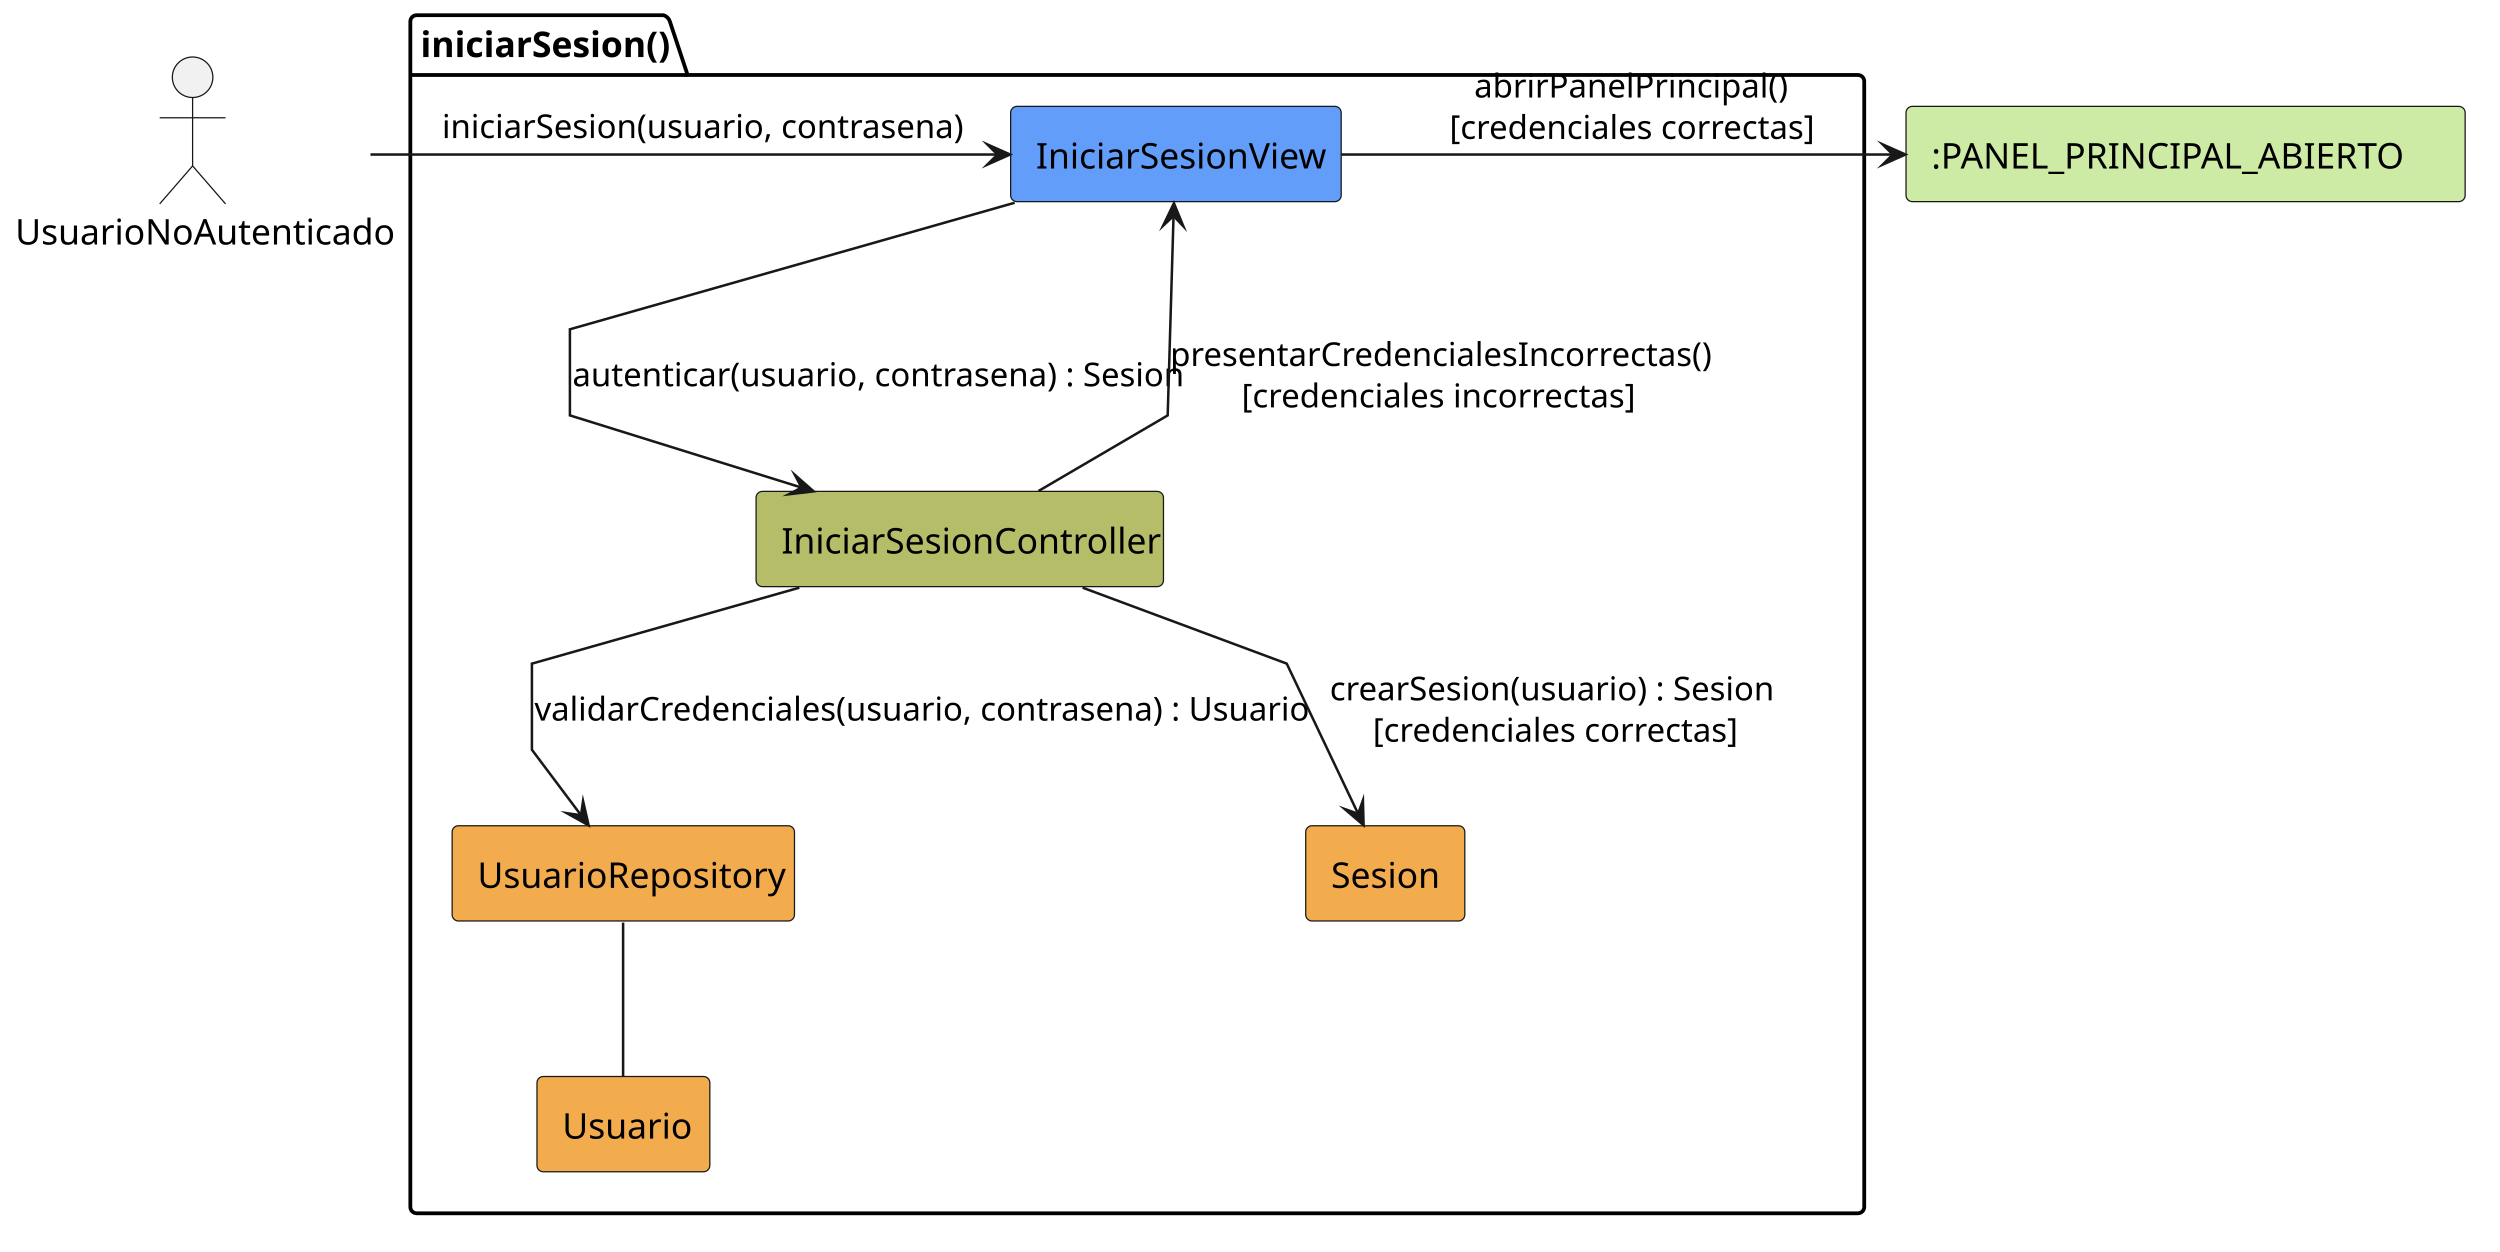
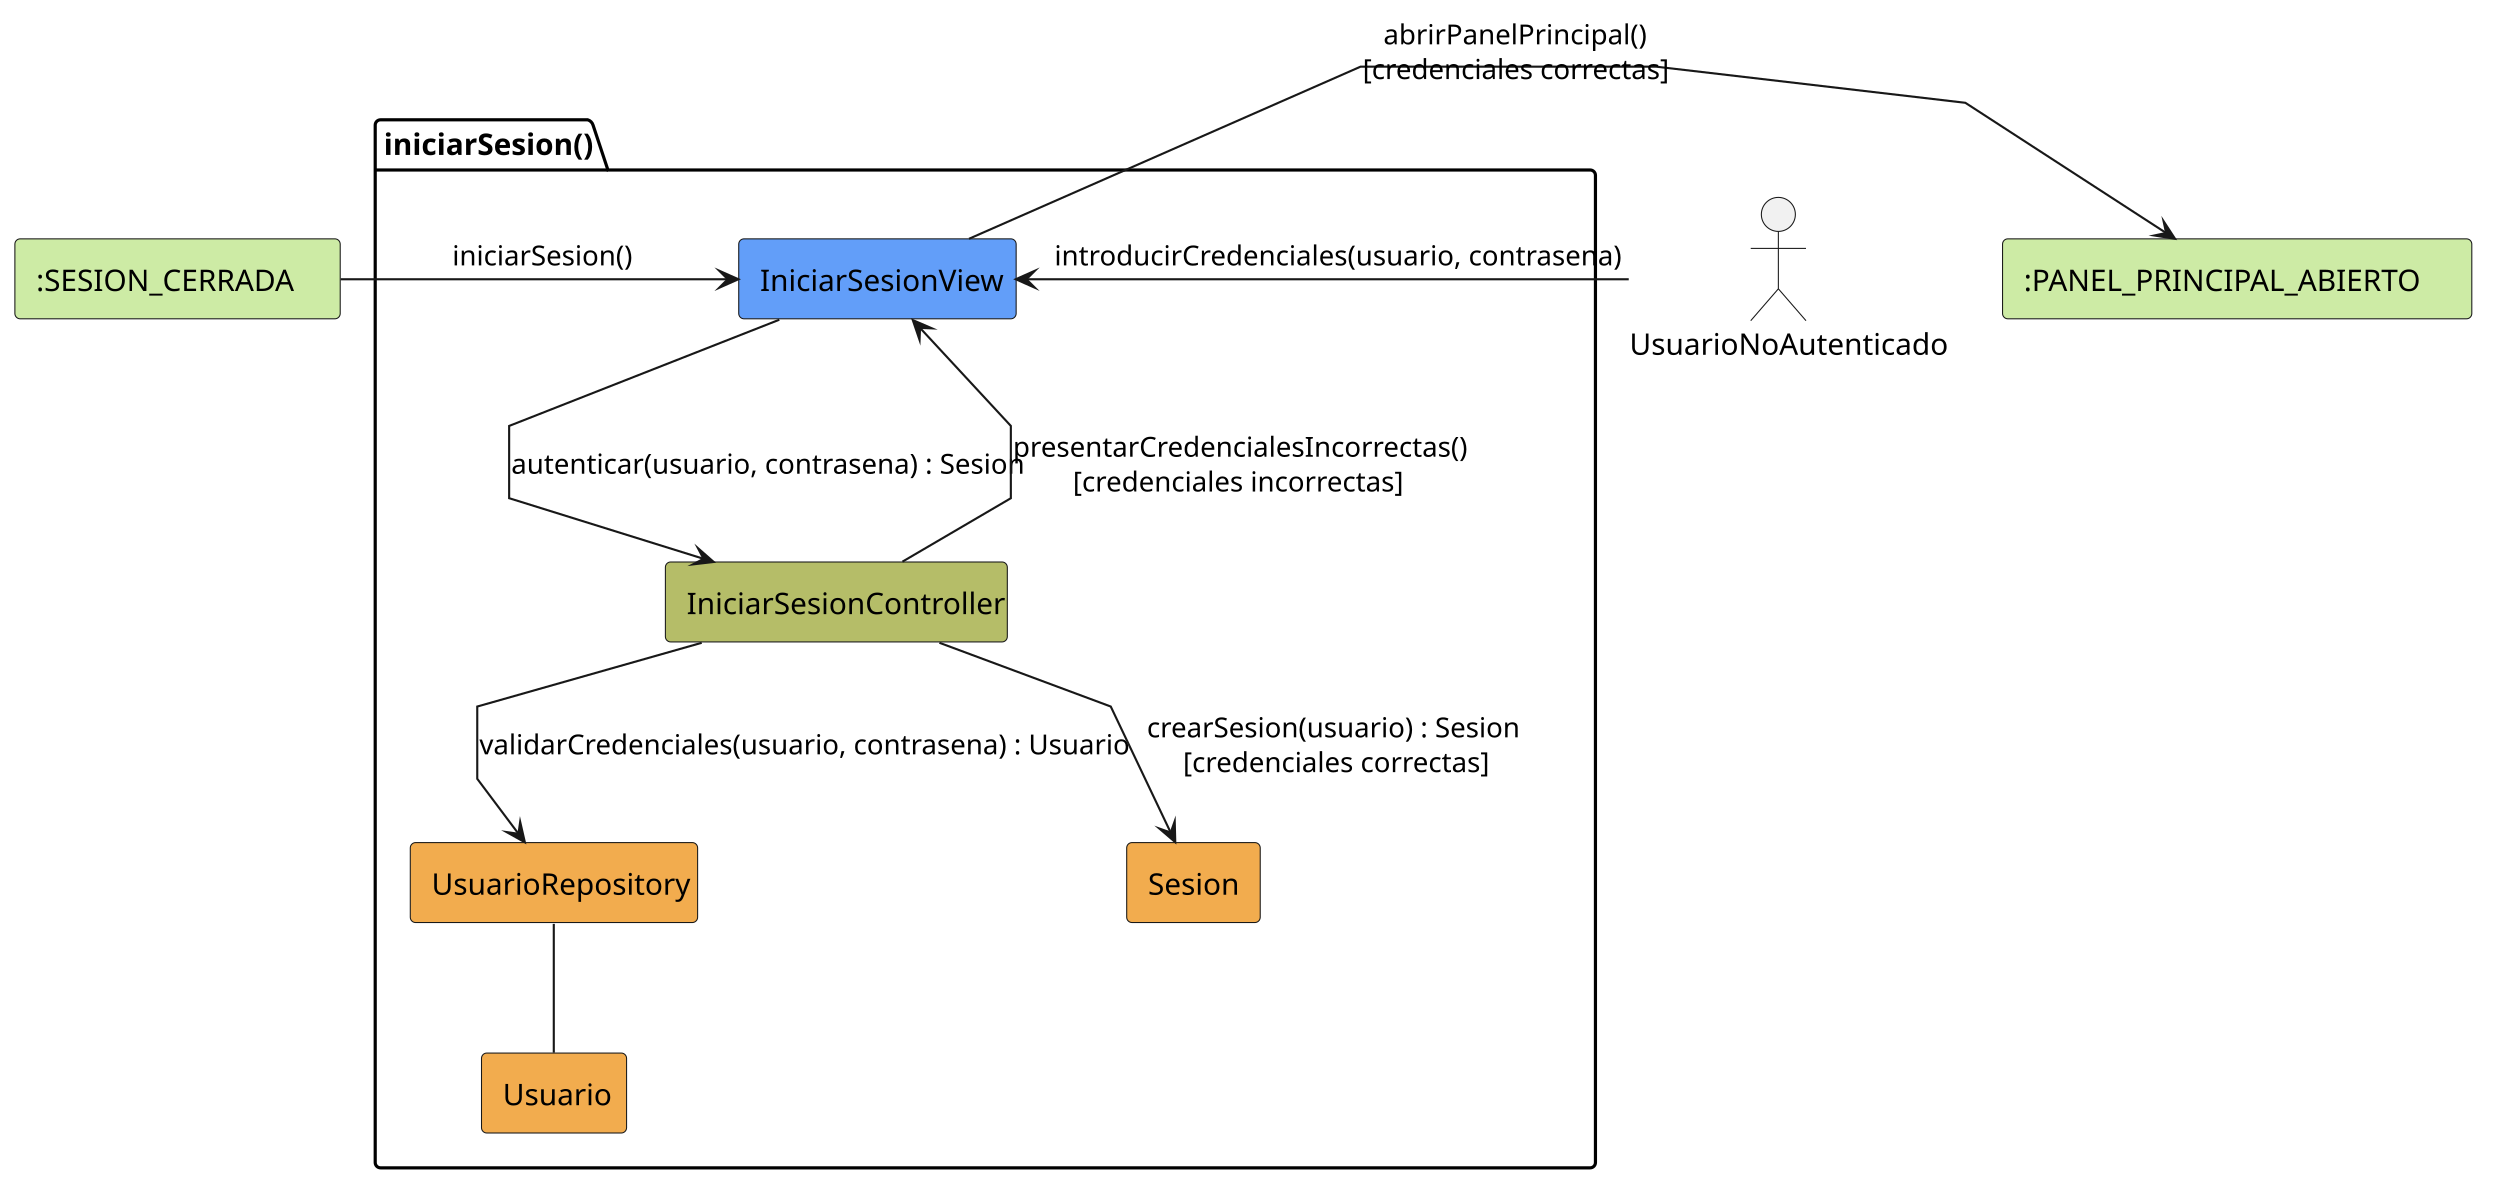
- <svg xmlns="http://www.w3.org/2000/svg" contentStyleType="text/css" data-diagram-type="DESCRIPTION" height="494px" preserveAspectRatio="none" style="width:987px;height:494px;background:#FFFFFF;" version="1.1" viewBox="0 0 987 494" width="987px" zoomAndPan="magnify">
+ <svg xmlns="http://www.w3.org/2000/svg" contentStyleType="text/css" data-diagram-type="DESCRIPTION" height="564px" preserveAspectRatio="none" style="width:1176px;height:564px;background:#FFFFFF;" version="1.1" viewBox="0 0 1176 564" width="1176px" zoomAndPan="magnify">
  <defs />
  <g>
-     <g class="cluster" data-qualified-name="iniciarSesion" data-source-line="5" id="ent0002">
-       <path d="M164.5,6 L261.969,6 A3.75,3.75 0 0 1 264.469,8.5 L271.469,29.609 L733.5,29.609 A2.5,2.5 0 0 1 736,32.109 L736,476.5 A2.5,2.5 0 0 1 733.5,479 L164.5,479 A2.5,2.5 0 0 1 162,476.5 L162,8.5 A2.5,2.5 0 0 1 164.5,6" fill="none" style="stroke:#000000;stroke-width:1.5;" />
-       <line style="stroke:#000000;stroke-width:1.5;" x1="162" x2="271.469" y1="29.609" y2="29.609" />
-       <text fill="#000000" font-family="sans-serif" font-size="14" font-weight="700" lengthAdjust="spacing" textLength="96.469" x="166" y="22.533">iniciarSesion()</text>
+     <g class="cluster" data-qualified-name="iniciarSesion" data-source-line="6" id="ent0003">
+       <path d="M179,56.356 L276.469,56.356 A3.75,3.75 0 0 1 278.969,58.856 L285.969,79.966 L748,79.966 A2.5,2.5 0 0 1 750.5,82.466 L750.5,546.856 A2.5,2.5 0 0 1 748,549.356 L179,549.356 A2.5,2.5 0 0 1 176.5,546.856 L176.5,58.856 A2.5,2.5 0 0 1 179,56.356" fill="none" style="stroke:#000000;stroke-width:1.5;" />
+       <line style="stroke:#000000;stroke-width:1.5;" x1="176.5" x2="285.969" y1="79.966" y2="79.966" />
+       <text fill="#000000" font-family="sans-serif" font-size="14" font-weight="700" lengthAdjust="spacing" textLength="96.469" x="180.5" y="72.89">iniciarSesion()</text>
    </g>
-     <g class="entity" data-qualified-name="iniciarSesion.IniciarSesionView" data-source-line="6" id="ent0003">
-       <rect fill="#629EF9" height="37.609" rx="2.5" ry="2.5" style="stroke:#181818;stroke-width:0.5;" width="130.496" x="399" y="42" />
-       <text fill="#000000" font-family="sans-serif" font-size="14" lengthAdjust="spacing" textLength="110.496" x="409" y="66.533">IniciarSesionView</text>
+     <g class="entity" data-qualified-name="iniciarSesion.IniciarSesionView" data-source-line="7" id="ent0004">
+       <rect fill="#629EF9" height="37.609" rx="2.5" ry="2.5" style="stroke:#181818;stroke-width:0.5;" width="130.496" x="347.5" y="112.356" />
+       <text fill="#000000" font-family="sans-serif" font-size="14" lengthAdjust="spacing" textLength="110.496" x="357.5" y="136.89">IniciarSesionView</text>
    </g>
-     <g class="entity" data-qualified-name="iniciarSesion.IniciarSesionController" data-source-line="7" id="ent0004">
-       <rect fill="#B5BD68" height="37.609" rx="2.5" ry="2.5" style="stroke:#181818;stroke-width:0.5;" width="160.841" x="298.5" y="194" />
-       <text fill="#000000" font-family="sans-serif" font-size="14" lengthAdjust="spacing" textLength="140.841" x="308.5" y="218.533">IniciarSesionController</text>
+     <g class="entity" data-qualified-name="iniciarSesion.IniciarSesionController" data-source-line="8" id="ent0005">
+       <rect fill="#B5BD68" height="37.609" rx="2.5" ry="2.5" style="stroke:#181818;stroke-width:0.5;" width="160.841" x="313" y="264.356" />
+       <text fill="#000000" font-family="sans-serif" font-size="14" lengthAdjust="spacing" textLength="140.841" x="323" y="288.89">IniciarSesionController</text>
    </g>
-     <g class="entity" data-qualified-name="iniciarSesion.UsuarioRepository" data-source-line="8" id="ent0005">
-       <rect fill="#F2AC4E" height="37.609" rx="2.5" ry="2.5" style="stroke:#181818;stroke-width:0.5;" width="135.158" x="178.5" y="326" />
-       <text fill="#000000" font-family="sans-serif" font-size="14" lengthAdjust="spacing" textLength="115.158" x="188.5" y="350.533">UsuarioRepository</text>
+     <g class="entity" data-qualified-name="iniciarSesion.UsuarioRepository" data-source-line="9" id="ent0006">
+       <rect fill="#F2AC4E" height="37.609" rx="2.5" ry="2.5" style="stroke:#181818;stroke-width:0.5;" width="135.158" x="193" y="396.356" />
+       <text fill="#000000" font-family="sans-serif" font-size="14" lengthAdjust="spacing" textLength="115.158" x="203" y="420.89">UsuarioRepository</text>
    </g>
-     <g class="entity" data-qualified-name="iniciarSesion.Usuario" data-source-line="9" id="ent0006">
-       <rect fill="#F2AC4E" height="37.609" rx="2.5" ry="2.5" style="stroke:#181818;stroke-width:0.5;" width="68.241" x="212" y="425" />
-       <text fill="#000000" font-family="sans-serif" font-size="14" lengthAdjust="spacing" textLength="48.241" x="222" y="449.533">Usuario</text>
+     <g class="entity" data-qualified-name="iniciarSesion.Usuario" data-source-line="10" id="ent0007">
+       <rect fill="#F2AC4E" height="37.609" rx="2.5" ry="2.5" style="stroke:#181818;stroke-width:0.5;" width="68.241" x="226.5" y="495.356" />
+       <text fill="#000000" font-family="sans-serif" font-size="14" lengthAdjust="spacing" textLength="48.241" x="236.5" y="519.89">Usuario</text>
    </g>
-     <g class="entity" data-qualified-name="iniciarSesion.Sesion" data-source-line="10" id="ent0007">
-       <rect fill="#F2AC4E" height="37.609" rx="2.5" ry="2.5" style="stroke:#181818;stroke-width:0.5;" width="62.807" x="515.5" y="326" />
-       <text fill="#000000" font-family="sans-serif" font-size="14" lengthAdjust="spacing" textLength="42.807" x="525.5" y="350.533">Sesion</text>
+     <g class="entity" data-qualified-name="iniciarSesion.Sesion" data-source-line="11" id="ent0008">
+       <rect fill="#F2AC4E" height="37.609" rx="2.5" ry="2.5" style="stroke:#181818;stroke-width:0.5;" width="62.807" x="530" y="396.356" />
+       <text fill="#000000" font-family="sans-serif" font-size="14" lengthAdjust="spacing" textLength="42.807" x="540" y="420.89">Sesion</text>
    </g>
    <g class="entity" data-qualified-name="UsuarioNoAutenticado" data-source-line="3" id="ent0001">
-       <ellipse cx="76.041" cy="30.5" fill="#F1F1F1" rx="8" ry="8" style="stroke:#181818;stroke-width:0.5;" />
-       <path d="M76.041,38.5 L76.041,65.5 M63.041,46.5 L89.041,46.5 M76.041,65.5 L63.041,80.5 M76.041,65.5 L89.041,80.5" fill="none" style="stroke:#181818;stroke-width:0.5;" />
-       <text fill="#000000" font-family="sans-serif" font-size="14" lengthAdjust="spacing" textLength="140.082" x="6" y="96.533">UsuarioNoAutenticado</text>
+       <ellipse cx="836.541" cy="100.856" fill="#F1F1F1" rx="8" ry="8" style="stroke:#181818;stroke-width:0.5;" />
+       <path d="M836.541,108.856 L836.541,135.856 M823.541,116.856 L849.541,116.856 M836.541,135.856 L823.541,150.856 M836.541,135.856 L849.541,150.856" fill="none" style="stroke:#181818;stroke-width:0.5;" />
+       <text fill="#000000" font-family="sans-serif" font-size="14" lengthAdjust="spacing" textLength="140.082" x="766.5" y="166.89">UsuarioNoAutenticado</text>
    </g>
-     <g class="entity" data-qualified-name="PanelPrincipalAbierto" data-source-line="13" id="ent0008">
-       <rect fill="#CDEBA5" height="37.609" rx="2.5" ry="2.5" style="stroke:#181818;stroke-width:0.5;" width="220.737" x="752.5" y="42" />
-       <text fill="#000000" font-family="sans-serif" font-size="14" lengthAdjust="spacing" textLength="200.737" x="762.5" y="66.533">:PANEL_PRINCIPAL_ABIERTO</text>
+     <g class="entity" data-qualified-name="SesionCerrada" data-source-line="4" id="ent0002">
+       <rect fill="#CDEBA5" height="37.609" rx="2.5" ry="2.5" style="stroke:#181818;stroke-width:0.5;" width="153.034" x="7" y="112.356" />
+       <text fill="#000000" font-family="sans-serif" font-size="14" lengthAdjust="spacing" textLength="133.034" x="17" y="136.89">:SESION_CERRADA</text>
    </g>
-     <g class="link" data-entity-1="ent0001" data-entity-2="ent0003" data-link-type="dependency" data-source-line="15" id="lnk9">
-       <path d="M146.26,61 C218.11,61 323.82,61 393.78,61" fill="none" id="UsuarioNoAutenticado-to-IniciarSesionView" style="stroke:#181818;stroke-width:1;" />
-       <polygon fill="#181818" points="398.78,61,389.78,57,393.78,61,389.78,65,398.78,61" style="stroke:#181818;stroke-width:1;stroke-linejoin:miter;stroke-miterlimit:10;" />
-       <text fill="#000000" font-family="sans-serif" font-size="13" lengthAdjust="spacing" textLength="196.542" x="174.5" y="54.495">iniciarSesion(usuario, contrasena)</text>
+     <g class="entity" data-qualified-name="PanelPrincipalAbierto" data-source-line="14" id="ent0009">
+       <rect fill="#CDEBA5" height="37.609" rx="2.5" ry="2.5" style="stroke:#181818;stroke-width:0.5;" width="220.737" x="942" y="112.356" />
+       <text fill="#000000" font-family="sans-serif" font-size="14" lengthAdjust="spacing" textLength="200.737" x="952" y="136.89">:PANEL_PRINCIPAL_ABIERTO</text>
    </g>
-     <g class="link" data-entity-1="ent0003" data-entity-2="ent0004" data-link-type="dependency" data-source-line="17" id="lnk10">
-       <path d="M400.58,80.04 C329.77,100.19 225,130 225,130 C225,130 225,164 225,164 C225,164 272.747,178.882 316.447,192.502" fill="none" id="IniciarSesionView-to-IniciarSesionController" style="stroke:#181818;stroke-width:1;" />
-       <polygon fill="#181818" points="321.22,193.99,313.818,187.493,316.447,192.502,311.437,195.131,321.22,193.99" style="stroke:#181818;stroke-width:1;stroke-linejoin:miter;stroke-miterlimit:10;" />
-       <text fill="#000000" font-family="sans-serif" font-size="13" lengthAdjust="spacing" textLength="230.515" x="226" y="152.495">autenticar(usuario, contrasena) : Sesion</text>
+     <g class="link" data-entity-1="ent0002" data-entity-2="ent0004" data-link-type="dependency" data-source-line="16" id="lnk10">
+       <path d="M160.22,131.356 C216.99,131.356 288.49,131.356 342.32,131.356" fill="none" id="SesionCerrada-to-IniciarSesionView" style="stroke:#181818;stroke-width:1;" />
+       <polygon fill="#181818" points="347.32,131.356,338.32,127.356,342.32,131.356,338.32,135.356,347.32,131.356" style="stroke:#181818;stroke-width:1;stroke-linejoin:miter;stroke-miterlimit:10;" />
+       <text fill="#000000" font-family="sans-serif" font-size="13" lengthAdjust="spacing" textLength="82.361" x="212.75" y="124.852">iniciarSesion()</text>
    </g>
-     <g class="link" data-entity-1="ent0004" data-entity-2="ent0003" data-link-type="dependency" data-source-line="23" id="lnk13">
-       <path d="M410,193.85 C433.22,180.26 461,164 461,164 C461,164 462.454,114.568 463.313,85.238" fill="none" id="IniciarSesionController-to-IniciarSesionView" style="stroke:#181818;stroke-width:1;" />
-       <polygon fill="#181818" points="463.46,80.24,459.198,89.119,463.313,85.238,467.195,89.353,463.46,80.24" style="stroke:#181818;stroke-width:1;stroke-linejoin:miter;stroke-miterlimit:10;" />
-       <text fill="#000000" font-family="sans-serif" font-size="13" lengthAdjust="spacing" textLength="203.753" x="462" y="144.495">presentarCredencialesIncorrectas()</text>
-       <text fill="#000000" font-family="sans-serif" font-size="13" lengthAdjust="spacing" textLength="147.399" x="490.177" y="160.847">[credenciales incorrectas]</text>
+     <g class="link" data-entity-1="ent0001" data-entity-2="ent0004" data-link-type="dependency" data-source-line="18" id="lnk11">
+       <path d="M766.16,131.356 C685.95,131.356 560.87,131.356 482.82,131.356" fill="none" id="UsuarioNoAutenticado-to-IniciarSesionView" style="stroke:#181818;stroke-width:1;" />
+       <polygon fill="#181818" points="477.82,131.356,486.82,135.356,482.82,131.356,486.82,127.356,477.82,131.356" style="stroke:#181818;stroke-width:1;stroke-linejoin:miter;stroke-miterlimit:10;" />
+       <text fill="#000000" font-family="sans-serif" font-size="13" lengthAdjust="spacing" textLength="252.18" x="496" y="124.852">introducirCredenciales(usuario, contrasena)</text>
    </g>
-     <g class="link" data-entity-1="ent0004" data-entity-2="ent0005" data-link-type="dependency" data-source-line="19" id="lnk11">
-       <path d="M315.59,232.01 C267.64,245.63 210,262 210,262 C210,262 210,296 210,296 C210,296 219.201,308.26 229.391,321.85" fill="none" id="IniciarSesionController-to-UsuarioRepository" style="stroke:#181818;stroke-width:1;" />
-       <polygon fill="#181818" points="232.39,325.85,230.191,316.25,229.391,321.85,223.791,321.049,232.39,325.85" style="stroke:#181818;stroke-width:1;stroke-linejoin:miter;stroke-miterlimit:10;" />
-       <text fill="#000000" font-family="sans-serif" font-size="13" lengthAdjust="spacing" textLength="292.64" x="211" y="284.495">validarCredenciales(usuario, contrasena) : Usuario</text>
+     <g class="link" data-entity-1="ent0004" data-entity-2="ent0005" data-link-type="dependency" data-source-line="20" id="lnk12">
+       <path d="M366.59,150.396 C315.34,170.546 239.5,200.356 239.5,200.356 C239.5,200.356 239.5,234.356 239.5,234.356 C239.5,234.356 287.247,249.239 330.947,262.859" fill="none" id="IniciarSesionView-to-IniciarSesionController" style="stroke:#181818;stroke-width:1;" />
+       <polygon fill="#181818" points="335.72,264.346,328.318,257.85,330.947,262.859,325.937,265.487,335.72,264.346" style="stroke:#181818;stroke-width:1;stroke-linejoin:miter;stroke-miterlimit:10;" />
+       <text fill="#000000" font-family="sans-serif" font-size="13" lengthAdjust="spacing" textLength="230.515" x="240.5" y="222.852">autenticar(usuario, contrasena) : Sesion</text>
    </g>
-     <g class="link" data-entity-1="ent0005" data-entity-2="ent0006" data-link-type="association" data-source-line="21" id="lnk12">
-       <path d="M246,364.24 C246,381.59 246,407.52 246,424.84" fill="none" id="UsuarioRepository-Usuario" style="stroke:#181818;stroke-width:1;" />
+     <g class="link" data-entity-1="ent0005" data-entity-2="ent0004" data-link-type="dependency" data-source-line="26" id="lnk15">
+       <path d="M424.5,264.206 C447.72,250.616 475.5,234.356 475.5,234.356 C475.5,234.356 475.5,200.356 475.5,200.356 C475.5,200.356 451.437,174.395 432.777,154.245" fill="none" id="IniciarSesionController-to-IniciarSesionView" style="stroke:#181818;stroke-width:1;" />
+       <polygon fill="#181818" points="429.38,150.576,432.56,159.898,432.777,154.245,438.43,154.462,429.38,150.576" style="stroke:#181818;stroke-width:1;stroke-linejoin:miter;stroke-miterlimit:10;" />
+       <text fill="#000000" font-family="sans-serif" font-size="13" lengthAdjust="spacing" textLength="203.753" x="476.5" y="214.852">presentarCredencialesIncorrectas()</text>
+       <text fill="#000000" font-family="sans-serif" font-size="13" lengthAdjust="spacing" textLength="147.399" x="504.677" y="231.203">[credenciales incorrectas]</text>
    </g>
-     <g class="link" data-entity-1="ent0004" data-entity-2="ent0007" data-link-type="dependency" data-source-line="25" id="lnk14">
-       <path d="M427.4,232.01 C464.01,245.63 508,262 508,262 C508,262 524.703,297.125 536.193,321.285" fill="none" id="IniciarSesionController-to-Sesion" style="stroke:#181818;stroke-width:1;" />
-       <polygon fill="#181818" points="538.34,325.8,538.087,315.954,536.193,321.285,530.862,319.39,538.34,325.8" style="stroke:#181818;stroke-width:1;stroke-linejoin:miter;stroke-miterlimit:10;" />
-       <text fill="#000000" font-family="sans-serif" font-size="13" lengthAdjust="spacing" textLength="171.247" x="525" y="276.495">crearSesion(usuario) : Sesion</text>
-       <text fill="#000000" font-family="sans-serif" font-size="13" lengthAdjust="spacing" textLength="137.281" x="541.983" y="292.847">[credenciales correctas]</text>
+     <g class="link" data-entity-1="ent0005" data-entity-2="ent0006" data-link-type="dependency" data-source-line="22" id="lnk13">
+       <path d="M330.09,302.366 C282.14,315.986 224.5,332.356 224.5,332.356 C224.5,332.356 224.5,366.356 224.5,366.356 C224.5,366.356 233.701,378.616 243.891,392.206" fill="none" id="IniciarSesionController-to-UsuarioRepository" style="stroke:#181818;stroke-width:1;" />
+       <polygon fill="#181818" points="246.89,396.206,244.691,386.606,243.891,392.206,238.291,391.405,246.89,396.206" style="stroke:#181818;stroke-width:1;stroke-linejoin:miter;stroke-miterlimit:10;" />
+       <text fill="#000000" font-family="sans-serif" font-size="13" lengthAdjust="spacing" textLength="292.64" x="225.5" y="354.852">validarCredenciales(usuario, contrasena) : Usuario</text>
    </g>
-     <g class="link" data-entity-1="ent0003" data-entity-2="ent0008" data-link-type="dependency" data-source-line="27" id="lnk15">
-       <path d="M529.44,61 C589.8,61 675.62,61 747.26,61" fill="none" id="IniciarSesionView-to-PanelPrincipalAbierto" style="stroke:#181818;stroke-width:1;" />
-       <polygon fill="#181818" points="752.26,61,743.26,57,747.26,61,743.26,65,752.26,61" style="stroke:#181818;stroke-width:1;stroke-linejoin:miter;stroke-miterlimit:10;" />
-       <text fill="#000000" font-family="sans-serif" font-size="13" lengthAdjust="spacing" textLength="117.768" x="582.006" y="38.495">abrirPanelPrincipal()</text>
-       <text fill="#000000" font-family="sans-serif" font-size="13" lengthAdjust="spacing" textLength="137.281" x="572.25" y="54.847">[credenciales correctas]</text>
+     <g class="link" data-entity-1="ent0006" data-entity-2="ent0007" data-link-type="association" data-source-line="24" id="lnk14">
+       <path d="M260.5,434.596 C260.5,451.946 260.5,477.876 260.5,495.196" fill="none" id="UsuarioRepository-Usuario" style="stroke:#181818;stroke-width:1;" />
+     </g>
+     <g class="link" data-entity-1="ent0005" data-entity-2="ent0008" data-link-type="dependency" data-source-line="28" id="lnk16">
+       <path d="M441.9,302.366 C478.51,315.986 522.5,332.356 522.5,332.356 C522.5,332.356 539.203,367.481 550.693,391.641" fill="none" id="IniciarSesionController-to-Sesion" style="stroke:#181818;stroke-width:1;" />
+       <polygon fill="#181818" points="552.84,396.156,552.587,386.311,550.693,391.641,545.362,389.747,552.84,396.156" style="stroke:#181818;stroke-width:1;stroke-linejoin:miter;stroke-miterlimit:10;" />
+       <text fill="#000000" font-family="sans-serif" font-size="13" lengthAdjust="spacing" textLength="171.247" x="539.5" y="346.852">crearSesion(usuario) : Sesion</text>
+       <text fill="#000000" font-family="sans-serif" font-size="13" lengthAdjust="spacing" textLength="137.281" x="556.483" y="363.203">[credenciales correctas]</text>
+     </g>
+     <g class="link" data-entity-1="ent0004" data-entity-2="ent0009" data-link-type="dependency" data-source-line="30" id="lnk17">
+       <path d="M455.83,112.316 C521.83,83.296 640,31.356 640,31.356 C640,31.356 779,31.356 779,31.356 C779,31.356 924.5,48.356 924.5,48.356 C924.5,48.356 981.145,85.086 1018.935,109.596" fill="none" id="IniciarSesionView-to-PanelPrincipalAbierto" style="stroke:#181818;stroke-width:1;" />
+       <polygon fill="#181818" points="1023.13,112.316,1017.756,104.063,1018.935,109.596,1013.403,110.775,1023.13,112.316" style="stroke:#181818;stroke-width:1;stroke-linejoin:miter;stroke-miterlimit:10;" />
+       <text fill="#000000" font-family="sans-serif" font-size="13" lengthAdjust="spacing" textLength="117.768" x="650.756" y="20.852">abrirPanelPrincipal()</text>
+       <text fill="#000000" font-family="sans-serif" font-size="13" lengthAdjust="spacing" textLength="137.281" x="641" y="37.203">[credenciales correctas]</text>
    </g>
  </g>
</svg>
